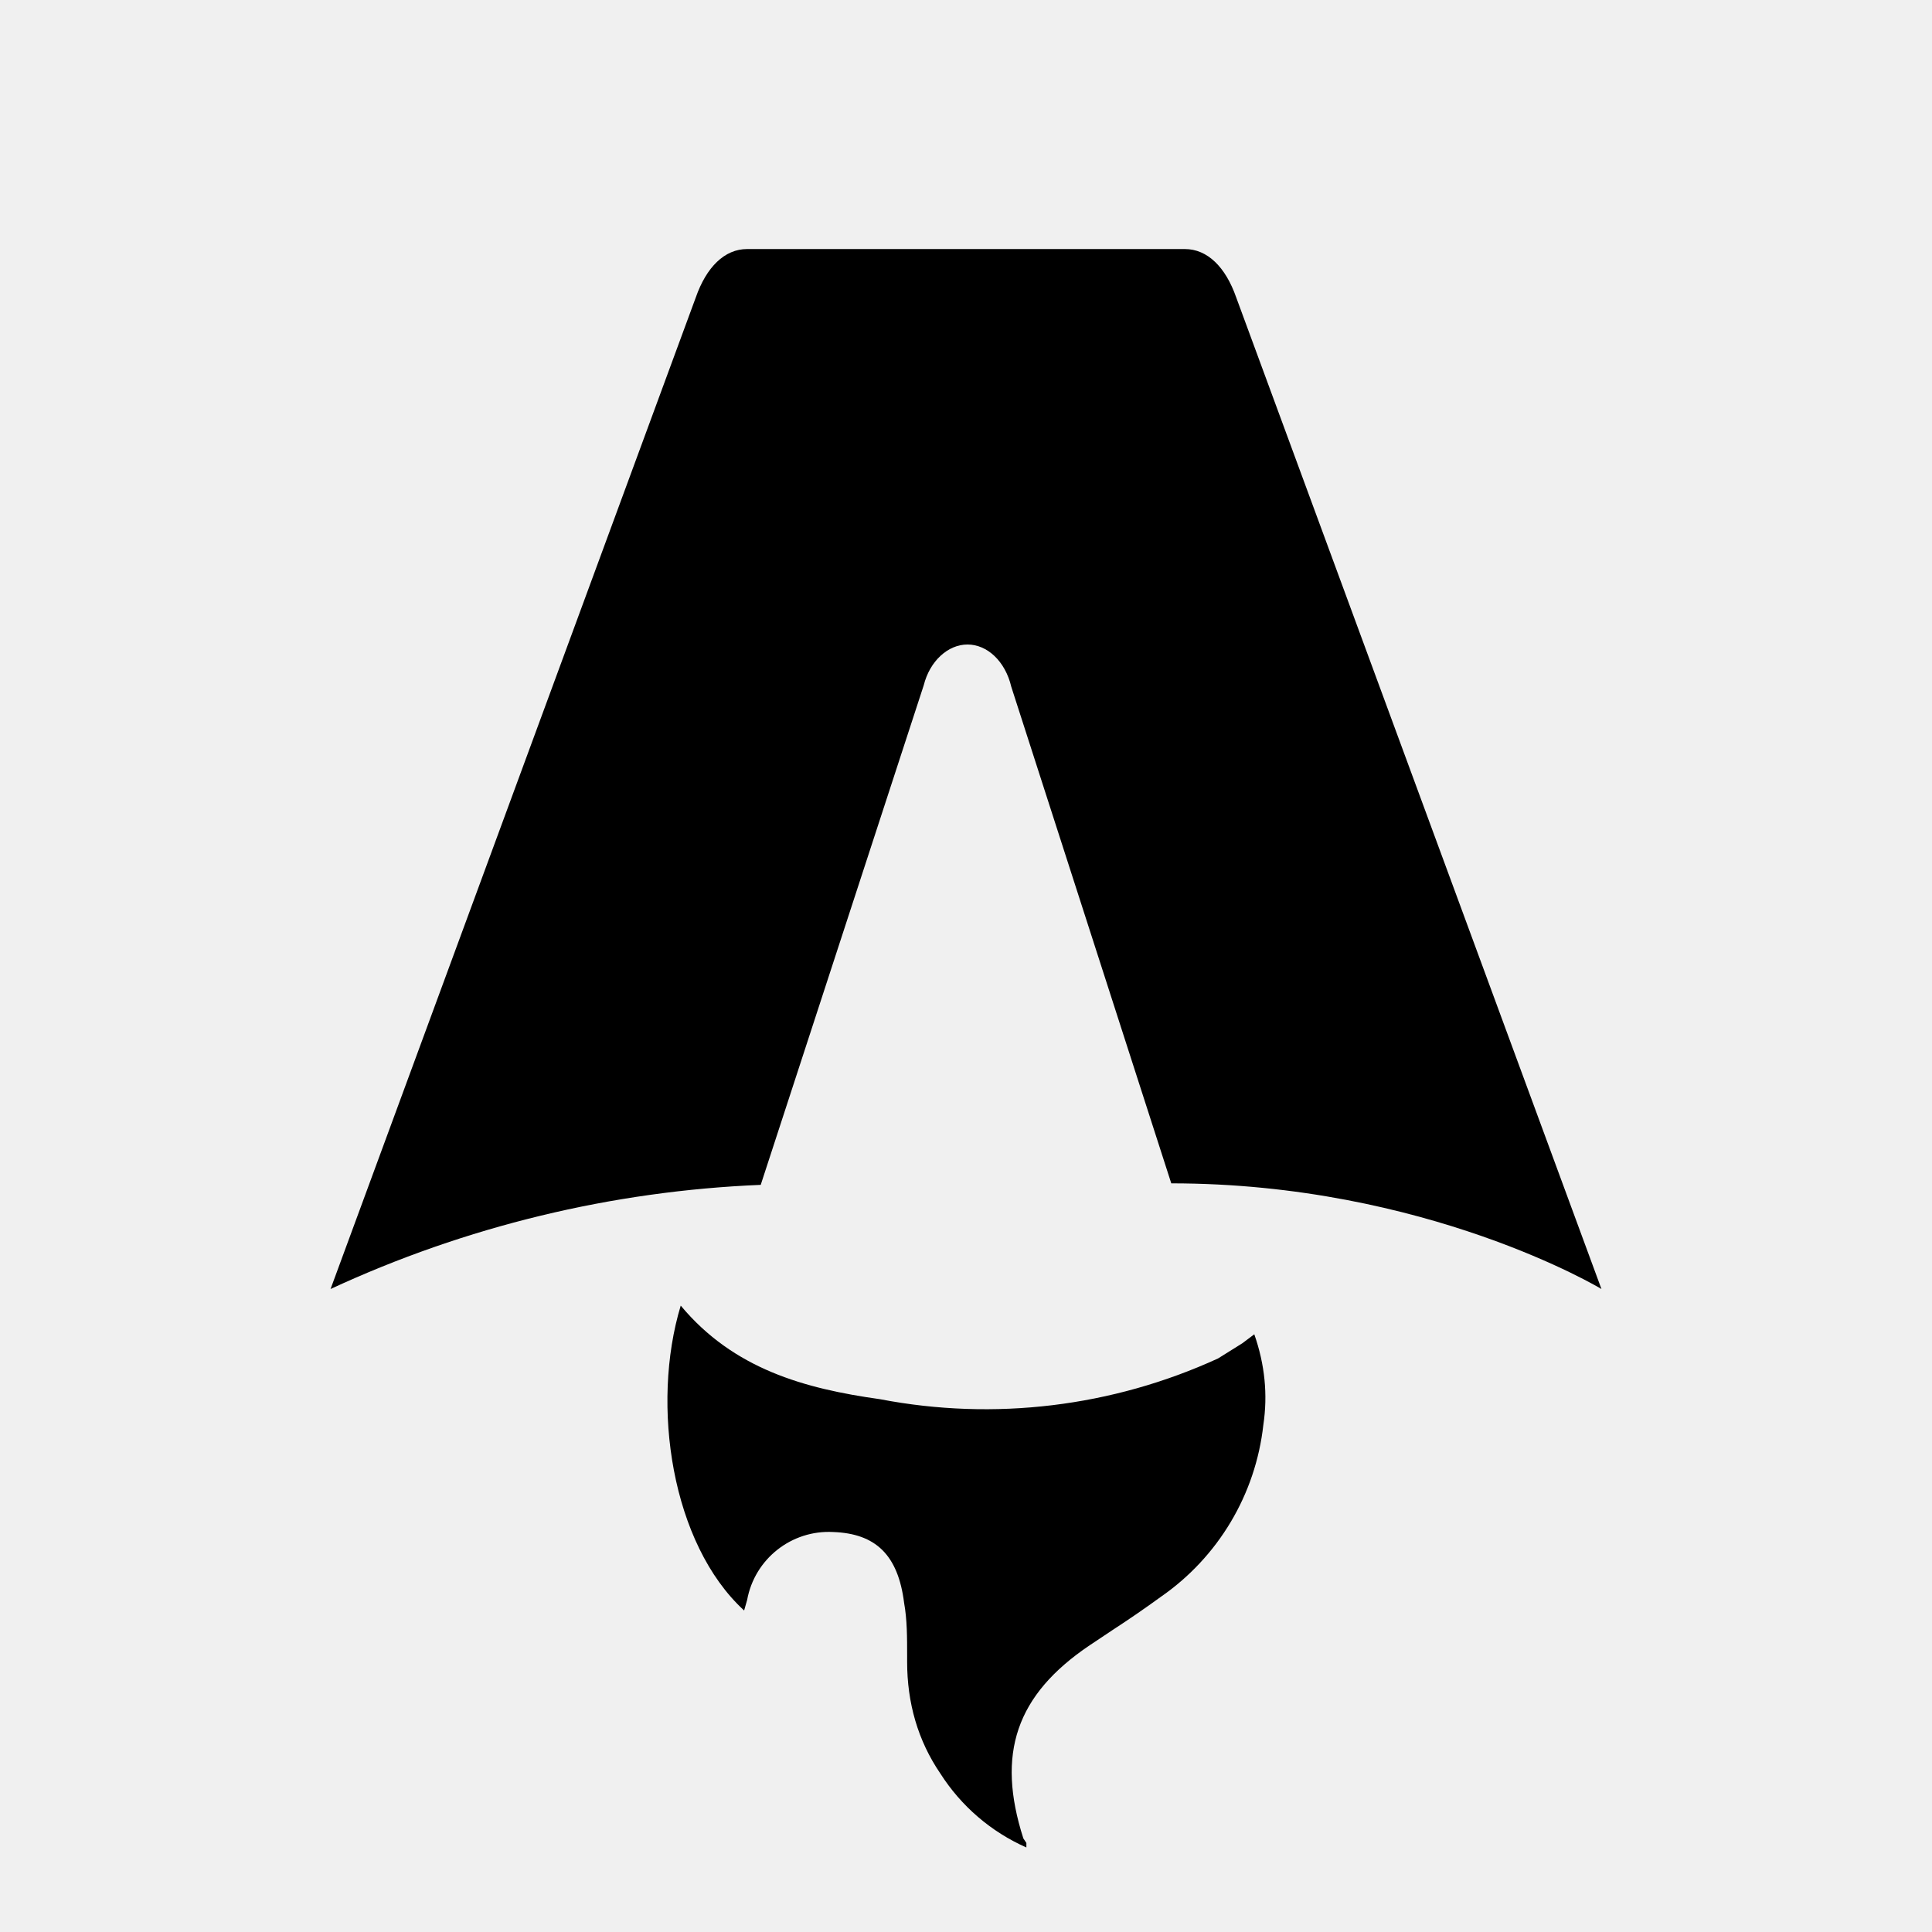
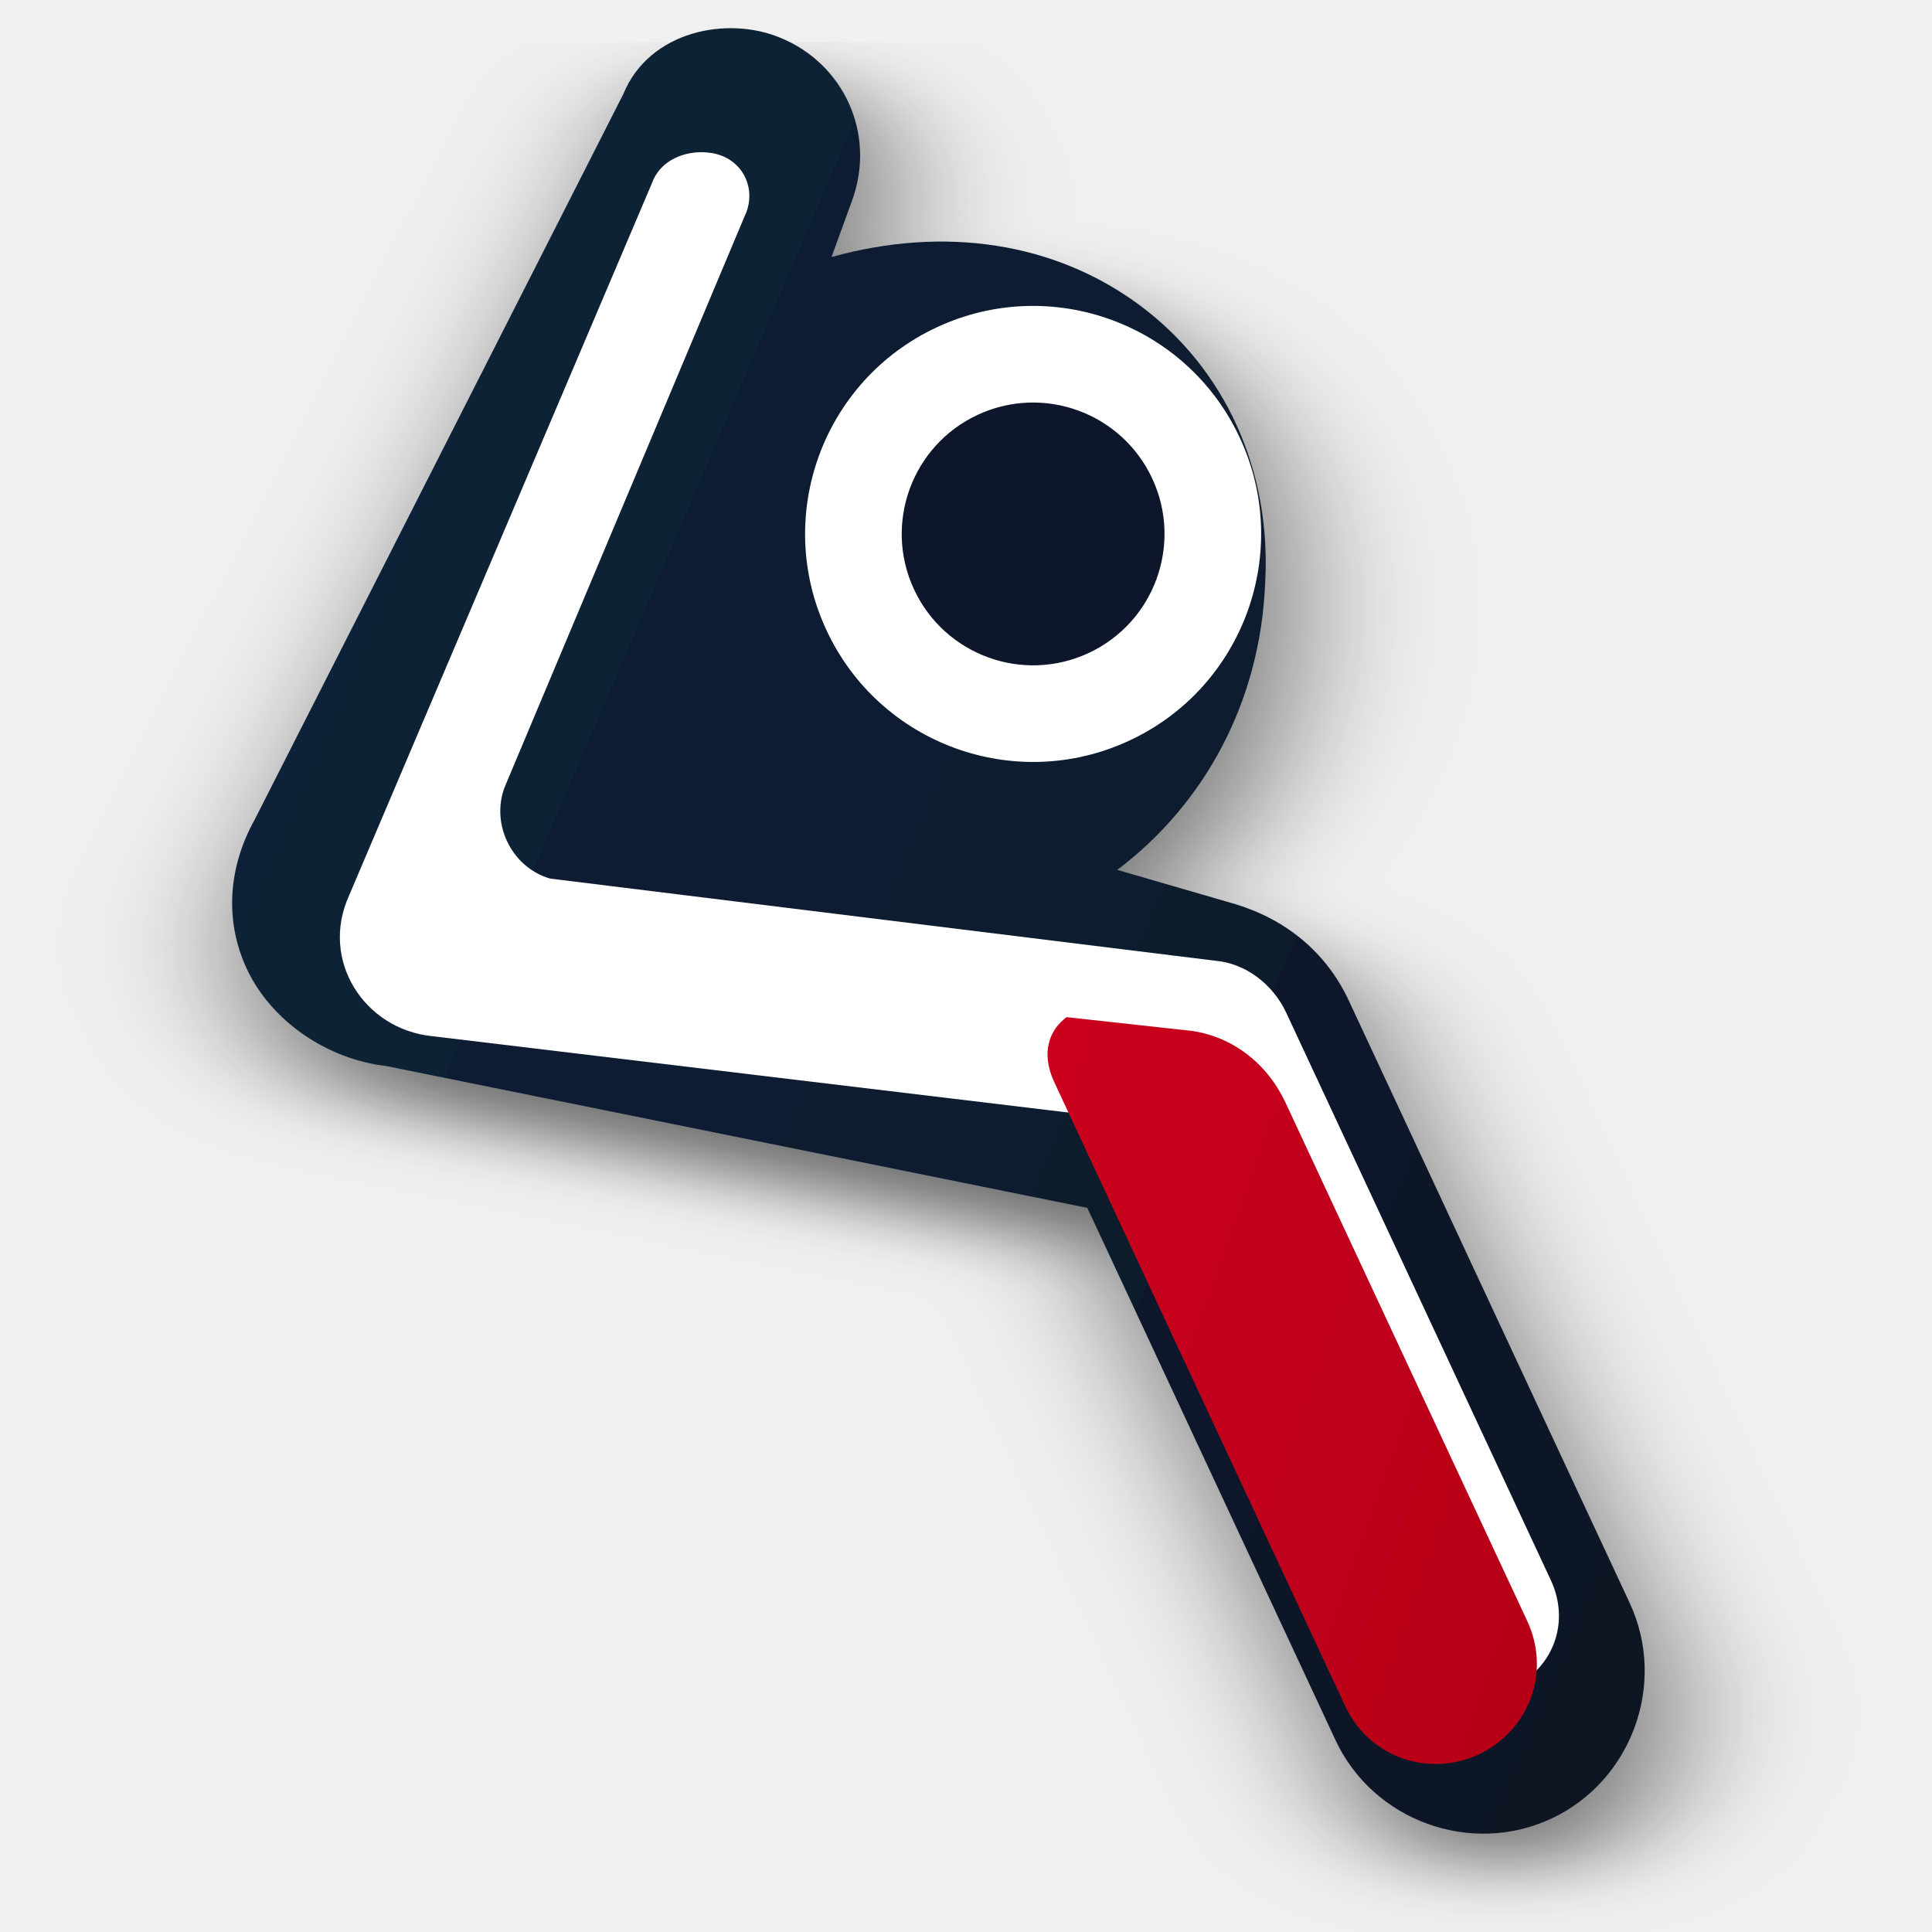
- <svg xmlns="http://www.w3.org/2000/svg" fill="none" viewBox="0 0 128 128">
-   <path d="M50.4 78.5a75.1 75.1 0 0 0-28.5 6.9l24.2-65.7c.7-2 1.9-3.2 3.4-3.2h29c1.5 0 2.7 1.2 3.4 3.2l24.2 65.7s-11.6-7-28.5-7L67 45.5c-.4-1.7-1.6-2.8-2.9-2.8-1.3 0-2.5 1.1-2.9 2.7L50.4 78.5Zm-1.1 28.2Zm-4.2-20.2c-2 6.6-.6 15.8 4.2 20.2a17.5 17.5 0 0 1 .2-.7 5.5 5.5 0 0 1 5.7-4.5c2.8.1 4.3 1.5 4.7 4.7.2 1.1.2 2.3.2 3.5v.4c0 2.7.7 5.2 2.2 7.4a13 13 0 0 0 5.7 4.9v-.3l-.2-.3c-1.8-5.6-.5-9.5 4.4-12.8l1.5-1a73 73 0 0 0 3.2-2.2 16 16 0 0 0 6.8-11.4c.3-2 .1-4-.6-6l-.8.6-1.6 1a37 37 0 0 1-22.4 2.7c-5-.7-9.7-2-13.2-6.2Z" />
-   <style>
-         path { fill: #000; }
-         @media (prefers-color-scheme: dark) {
-             path { fill: #FFF; }
-         }
-     </style>
+ <svg xmlns="http://www.w3.org/2000/svg" viewBox="270 270 500 500" width="1024" height="1024" role="img" aria-labelledby="title desc">
+   <defs>
+     <radialGradient id="bgGlow" cx="50%" cy="45%" r="55%">
+       <stop offset="100%" stop-color="#ffffff" />
+     </radialGradient>
+     <linearGradient id="navy" x1="330" y1="265" x2="790" y2="780" gradientUnits="userSpaceOnUse">
+       <stop offset="0" stop-color="#13263D" />
+       <stop offset="1" stop-color="#06101D" />
+     </linearGradient>
+     <linearGradient id="crimson" x1="250" y1="200" x2="845" y2="785" gradientUnits="userSpaceOnUse">
+       <stop offset="0" stop-color="#EE1530" />
+       <stop offset="0.55" stop-color="#C9041B" />
+       <stop offset="1" stop-color="#9C0116" />
+     </linearGradient>
+     <filter id="softShadow" x="-20%" y="-20%" width="140%" height="140%">
+       <feDropShadow dx="0" dy="12" stdDeviation="16" flood-color="#000000" flood-opacity="0.55" />
+     </filter>
+     <filter id="redAura" x="-120%" y="-120%" width="340%" height="340%">
+       <feGaussianBlur stdDeviation="28" result="blur" />
+       <feColorMatrix in="blur" type="matrix" values="1 0 0 0 0.75  0 0 0 0 0  0 0 0 0 0.08  0 0 0 .85 0" />
+       <feMerge>
+         <feMergeNode />
+         <feMergeNode in="SourceGraphic" />
+       </feMerge>
+     </filter>
+   </defs>
+   <g id="icon" filter="url(#softShadow)" transform="rotate(-25 520 520)">
+     <path fill="url(#navy)" d="       M535 278       C548 266 568 271 578 282       C590 295 590 315 577 328       L566 339        C596 344 620 360 633 384       C646 408 646 437 632 463       C618 490 594 508 566 514        L590 535       C600 544 606 556 606 570       L606 742        C606 765 587 784 564 784       C541 784 522 765 522 742        L522 590       L373 480        C360 472 351 457 351 442       C351 428 358 416 369 408        L535 278       Z     " />
+     <path fill="#FFFFFF" d="       M532 302       C538 296 548 299 552 304       C556 309 555 316 550 320       L432 427       C424 434 424 447 432 454       L579 546       C586 550 590 558 590 566       L590 728       C590 740 581 749 569 749       C557 749 548 740 548 728       L548 578       L387 478       C372 469 369 448 383 436       Z     " />
+     <path fill="url(#crimson)" d="       M538 543       L566 560       C575 566 580 576 580 587       L580 735       C580 750 568 761 554 761       C540 761 528 750 528 735       L528 557       C528 548 533 544 538 543       Z     " />
+     <circle cx="583" cy="426" r="59" fill="#FFFFFF" />
+     <circle cx="583" cy="426" r="34" fill="#0C162A" />
+   </g>
</svg>
